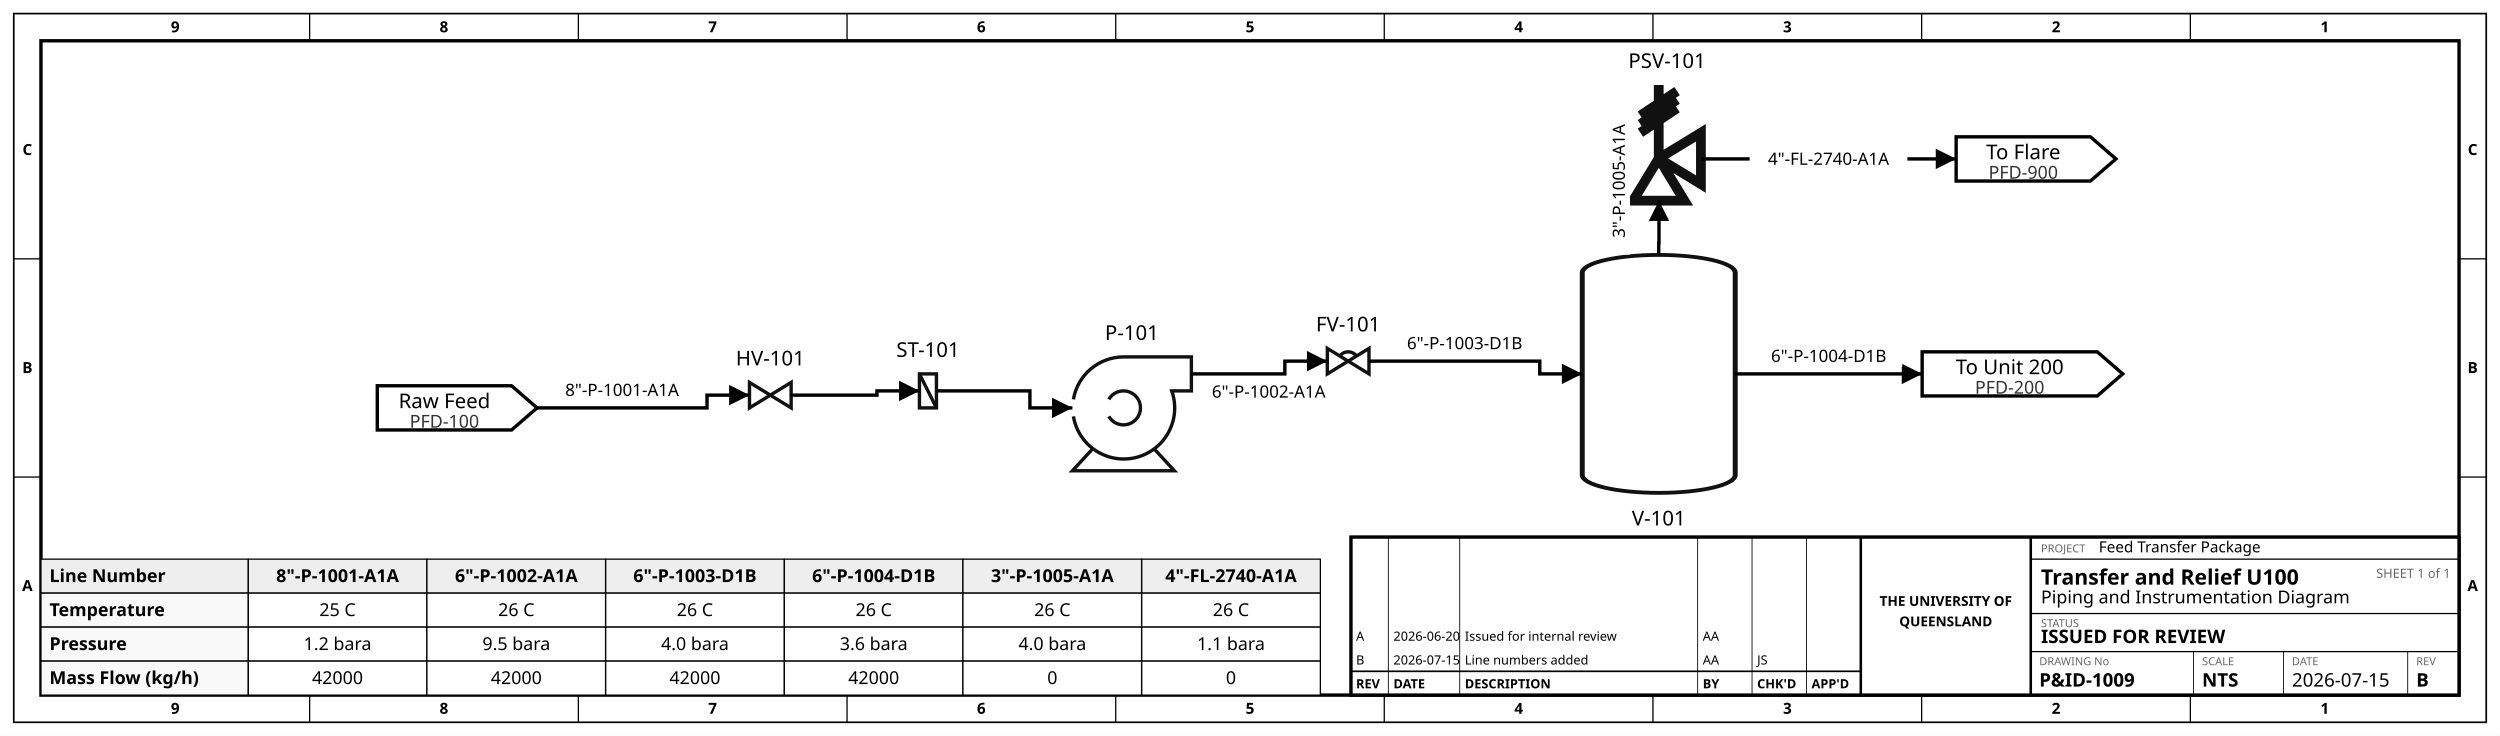
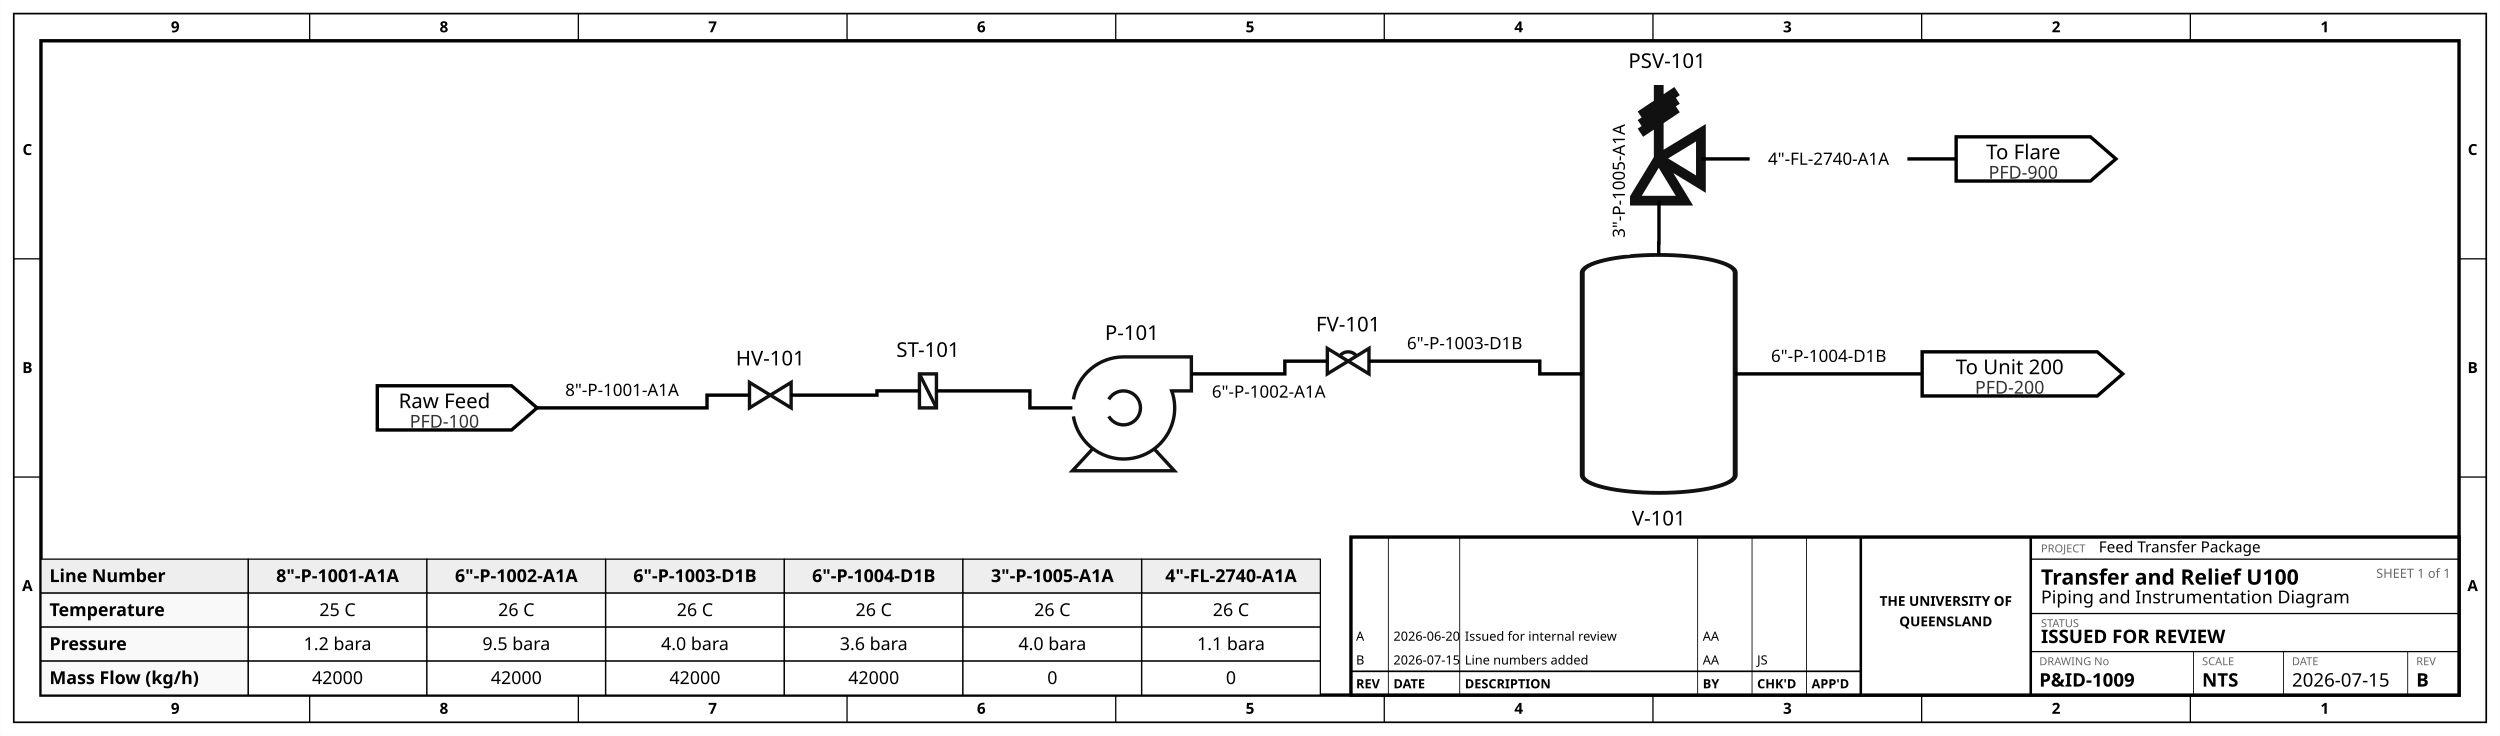
<svg xmlns="http://www.w3.org/2000/svg" width="1471" height="433" viewBox="-205.9 60.0 1470.8 433.0">
  <rect x="-205.9" y="60.0" width="1470.8" height="433.0" fill="white" />
  <rect x="-197.9" y="68.0" width="1454.8" height="417.0" fill="none" stroke="black" stroke-width="1" />
  <rect x="-181.9" y="84.0" width="1422.8" height="385.0" fill="none" stroke="black" stroke-width="2" />
  <text x="-102.9" y="79.0" font-family="sans-serif" font-size="9.0" text-anchor="middle" font-weight="bold" fill="black">9</text>
  <text x="-102.9" y="480.0" font-family="sans-serif" font-size="9.0" text-anchor="middle" font-weight="bold" fill="black">9</text>
  <line x1="-23.8" y1="68.0" x2="-23.8" y2="84.0" stroke="black" stroke-width="0.75" />
  <line x1="-23.8" y1="469.0" x2="-23.8" y2="485.0" stroke="black" stroke-width="0.75" />
  <text x="55.2" y="79.0" font-family="sans-serif" font-size="9.0" text-anchor="middle" font-weight="bold" fill="black">8</text>
  <text x="55.2" y="480.0" font-family="sans-serif" font-size="9.0" text-anchor="middle" font-weight="bold" fill="black">8</text>
  <line x1="134.3" y1="68.0" x2="134.3" y2="84.0" stroke="black" stroke-width="0.75" />
  <line x1="134.3" y1="469.0" x2="134.3" y2="485.0" stroke="black" stroke-width="0.75" />
  <text x="213.3" y="79.0" font-family="sans-serif" font-size="9.0" text-anchor="middle" font-weight="bold" fill="black">7</text>
  <text x="213.3" y="480.0" font-family="sans-serif" font-size="9.0" text-anchor="middle" font-weight="bold" fill="black">7</text>
  <line x1="292.4" y1="68.0" x2="292.4" y2="84.0" stroke="black" stroke-width="0.75" />
  <line x1="292.4" y1="469.0" x2="292.4" y2="485.0" stroke="black" stroke-width="0.75" />
  <text x="371.4" y="79.0" font-family="sans-serif" font-size="9.0" text-anchor="middle" font-weight="bold" fill="black">6</text>
  <text x="371.4" y="480.0" font-family="sans-serif" font-size="9.0" text-anchor="middle" font-weight="bold" fill="black">6</text>
  <line x1="450.5" y1="68.0" x2="450.5" y2="84.0" stroke="black" stroke-width="0.75" />
  <line x1="450.5" y1="469.0" x2="450.5" y2="485.0" stroke="black" stroke-width="0.75" />
  <text x="529.5" y="79.0" font-family="sans-serif" font-size="9.0" text-anchor="middle" font-weight="bold" fill="black">5</text>
  <text x="529.5" y="480.0" font-family="sans-serif" font-size="9.0" text-anchor="middle" font-weight="bold" fill="black">5</text>
  <line x1="608.5" y1="68.0" x2="608.5" y2="84.0" stroke="black" stroke-width="0.75" />
  <line x1="608.5" y1="469.0" x2="608.5" y2="485.0" stroke="black" stroke-width="0.75" />
  <text x="687.6" y="79.0" font-family="sans-serif" font-size="9.0" text-anchor="middle" font-weight="bold" fill="black">4</text>
  <text x="687.6" y="480.0" font-family="sans-serif" font-size="9.0" text-anchor="middle" font-weight="bold" fill="black">4</text>
  <line x1="766.6" y1="68.0" x2="766.6" y2="84.0" stroke="black" stroke-width="0.75" />
  <line x1="766.6" y1="469.0" x2="766.6" y2="485.0" stroke="black" stroke-width="0.75" />
  <text x="845.7" y="79.0" font-family="sans-serif" font-size="9.0" text-anchor="middle" font-weight="bold" fill="black">3</text>
  <text x="845.7" y="480.0" font-family="sans-serif" font-size="9.0" text-anchor="middle" font-weight="bold" fill="black">3</text>
  <line x1="924.7" y1="68.0" x2="924.7" y2="84.0" stroke="black" stroke-width="0.75" />
  <line x1="924.7" y1="469.0" x2="924.7" y2="485.0" stroke="black" stroke-width="0.75" />
  <text x="1003.8" y="79.0" font-family="sans-serif" font-size="9.0" text-anchor="middle" font-weight="bold" fill="black">2</text>
  <text x="1003.8" y="480.0" font-family="sans-serif" font-size="9.0" text-anchor="middle" font-weight="bold" fill="black">2</text>
  <line x1="1082.8" y1="68.0" x2="1082.8" y2="84.0" stroke="black" stroke-width="0.75" />
  <line x1="1082.8" y1="469.0" x2="1082.8" y2="485.0" stroke="black" stroke-width="0.75" />
  <text x="1161.9" y="79.0" font-family="sans-serif" font-size="9.0" text-anchor="middle" font-weight="bold" fill="black">1</text>
  <text x="1161.9" y="480.0" font-family="sans-serif" font-size="9.0" text-anchor="middle" font-weight="bold" fill="black">1</text>
  <text x="-189.9" y="151.2" font-family="sans-serif" font-size="9.0" text-anchor="middle" font-weight="bold" fill="black">C</text>
  <text x="1248.9" y="151.2" font-family="sans-serif" font-size="9.0" text-anchor="middle" font-weight="bold" fill="black">C</text>
  <line x1="-197.9" y1="212.3" x2="-181.9" y2="212.3" stroke="black" stroke-width="0.75" />
  <line x1="1240.9" y1="212.3" x2="1256.9" y2="212.3" stroke="black" stroke-width="0.75" />
  <text x="-189.9" y="279.5" font-family="sans-serif" font-size="9.0" text-anchor="middle" font-weight="bold" fill="black">B</text>
  <text x="1248.9" y="279.5" font-family="sans-serif" font-size="9.0" text-anchor="middle" font-weight="bold" fill="black">B</text>
  <line x1="-197.9" y1="340.7" x2="-181.9" y2="340.7" stroke="black" stroke-width="0.75" />
  <line x1="1240.9" y1="340.7" x2="1256.9" y2="340.7" stroke="black" stroke-width="0.75" />
  <text x="-189.9" y="407.8" font-family="sans-serif" font-size="9.0" text-anchor="middle" font-weight="bold" fill="black">A</text>
  <text x="1248.9" y="407.8" font-family="sans-serif" font-size="9.0" text-anchor="middle" font-weight="bold" fill="black">A</text>
  <g id="stream_table">
    <rect x="-181.9" y="389.0" width="122.0" height="20.0" fill="#eee" stroke="black" stroke-width="0.75" />
    <text x="-176.9" y="402.5" font-family="sans-serif" font-size="10.5" font-weight="bold" text-anchor="start">Line Number</text>
    <rect x="-59.9" y="389.0" width="105.1" height="20.0" fill="#eee" stroke="black" stroke-width="0.75" />
    <text x="-7.4" y="402.5" font-family="sans-serif" font-size="10.5" font-weight="bold" text-anchor="middle">8"-P-1001-A1A</text>
    <rect x="45.2" y="389.0" width="105.1" height="20.0" fill="#eee" stroke="black" stroke-width="0.75" />
    <text x="97.8" y="402.5" font-family="sans-serif" font-size="10.5" font-weight="bold" text-anchor="middle">6"-P-1002-A1A</text>
    <rect x="150.4" y="389.0" width="105.1" height="20.0" fill="#eee" stroke="black" stroke-width="0.75" />
    <text x="202.9" y="402.5" font-family="sans-serif" font-size="10.5" font-weight="bold" text-anchor="middle">6"-P-1003-D1B</text>
    <rect x="255.5" y="389.0" width="105.1" height="20.0" fill="#eee" stroke="black" stroke-width="0.75" />
    <text x="308.1" y="402.5" font-family="sans-serif" font-size="10.5" font-weight="bold" text-anchor="middle">6"-P-1004-D1B</text>
    <rect x="360.6" y="389.0" width="105.1" height="20.0" fill="#eee" stroke="black" stroke-width="0.75" />
    <text x="413.2" y="402.5" font-family="sans-serif" font-size="10.5" font-weight="bold" text-anchor="middle">3"-P-1005-A1A</text>
    <rect x="465.8" y="389.0" width="105.1" height="20.0" fill="#eee" stroke="black" stroke-width="0.75" />
    <text x="518.3" y="402.5" font-family="sans-serif" font-size="10.5" font-weight="bold" text-anchor="middle">4"-FL-2740-A1A</text>
    <rect x="-181.9" y="409.0" width="122.0" height="20.0" fill="#f9f9f9" stroke="black" stroke-width="0.75" />
    <text x="-176.9" y="422.5" font-family="sans-serif" font-size="10.5" font-weight="bold" text-anchor="start">Temperature</text>
    <rect x="-59.9" y="409.0" width="105.1" height="20.0" fill="white" stroke="black" stroke-width="0.75" />
    <text x="-7.4" y="422.5" font-family="sans-serif" font-size="10.5" text-anchor="middle">25 C</text>
    <rect x="45.2" y="409.0" width="105.1" height="20.0" fill="white" stroke="black" stroke-width="0.75" />
    <text x="97.8" y="422.5" font-family="sans-serif" font-size="10.5" text-anchor="middle">26 C</text>
    <rect x="150.4" y="409.0" width="105.1" height="20.0" fill="white" stroke="black" stroke-width="0.75" />
    <text x="202.9" y="422.5" font-family="sans-serif" font-size="10.5" text-anchor="middle">26 C</text>
    <rect x="255.5" y="409.0" width="105.1" height="20.0" fill="white" stroke="black" stroke-width="0.75" />
    <text x="308.1" y="422.5" font-family="sans-serif" font-size="10.5" text-anchor="middle">26 C</text>
    <rect x="360.6" y="409.0" width="105.1" height="20.0" fill="white" stroke="black" stroke-width="0.75" />
    <text x="413.2" y="422.5" font-family="sans-serif" font-size="10.5" text-anchor="middle">26 C</text>
    <rect x="465.8" y="409.0" width="105.1" height="20.0" fill="white" stroke="black" stroke-width="0.75" />
    <text x="518.3" y="422.5" font-family="sans-serif" font-size="10.5" text-anchor="middle">26 C</text>
    <rect x="-181.9" y="429.0" width="122.0" height="20.0" fill="#f9f9f9" stroke="black" stroke-width="0.75" />
    <text x="-176.9" y="442.5" font-family="sans-serif" font-size="10.5" font-weight="bold" text-anchor="start">Pressure</text>
    <rect x="-59.9" y="429.0" width="105.1" height="20.0" fill="white" stroke="black" stroke-width="0.75" />
    <text x="-7.4" y="442.5" font-family="sans-serif" font-size="10.5" text-anchor="middle">1.2 bara</text>
    <rect x="45.2" y="429.0" width="105.1" height="20.0" fill="white" stroke="black" stroke-width="0.75" />
    <text x="97.8" y="442.5" font-family="sans-serif" font-size="10.5" text-anchor="middle">9.5 bara</text>
    <rect x="150.4" y="429.0" width="105.1" height="20.0" fill="white" stroke="black" stroke-width="0.75" />
    <text x="202.9" y="442.5" font-family="sans-serif" font-size="10.5" text-anchor="middle">4.0 bara</text>
    <rect x="255.5" y="429.0" width="105.1" height="20.0" fill="white" stroke="black" stroke-width="0.75" />
    <text x="308.1" y="442.5" font-family="sans-serif" font-size="10.5" text-anchor="middle">3.6 bara</text>
    <rect x="360.6" y="429.0" width="105.1" height="20.0" fill="white" stroke="black" stroke-width="0.75" />
    <text x="413.2" y="442.5" font-family="sans-serif" font-size="10.5" text-anchor="middle">4.0 bara</text>
    <rect x="465.8" y="429.0" width="105.1" height="20.0" fill="white" stroke="black" stroke-width="0.75" />
    <text x="518.3" y="442.5" font-family="sans-serif" font-size="10.5" text-anchor="middle">1.1 bara</text>
    <rect x="-181.9" y="449.0" width="122.0" height="20.0" fill="#f9f9f9" stroke="black" stroke-width="0.75" />
    <text x="-176.9" y="462.5" font-family="sans-serif" font-size="10.5" font-weight="bold" text-anchor="start">Mass Flow (kg/h)</text>
    <rect x="-59.9" y="449.0" width="105.1" height="20.0" fill="white" stroke="black" stroke-width="0.75" />
    <text x="-7.4" y="462.5" font-family="sans-serif" font-size="10.5" text-anchor="middle">42000</text>
    <rect x="45.2" y="449.0" width="105.1" height="20.0" fill="white" stroke="black" stroke-width="0.75" />
    <text x="97.8" y="462.5" font-family="sans-serif" font-size="10.5" text-anchor="middle">42000</text>
    <rect x="150.4" y="449.0" width="105.1" height="20.0" fill="white" stroke="black" stroke-width="0.75" />
    <text x="202.9" y="462.5" font-family="sans-serif" font-size="10.5" text-anchor="middle">42000</text>
    <rect x="255.5" y="449.0" width="105.1" height="20.0" fill="white" stroke="black" stroke-width="0.75" />
    <text x="308.1" y="462.5" font-family="sans-serif" font-size="10.5" text-anchor="middle">42000</text>
    <rect x="360.6" y="449.0" width="105.1" height="20.0" fill="white" stroke="black" stroke-width="0.75" />
    <text x="413.2" y="462.5" font-family="sans-serif" font-size="10.5" text-anchor="middle">0</text>
    <rect x="465.8" y="449.0" width="105.1" height="20.0" fill="white" stroke="black" stroke-width="0.75" />
    <text x="518.3" y="462.5" font-family="sans-serif" font-size="10.5" text-anchor="middle">0</text>
  </g>
  <rect x="588.9" y="376.0" width="652.0" height="93.0" fill="white" stroke="black" stroke-width="2" />
  <line x1="888.9" y1="376.0" x2="888.9" y2="469.0" stroke="black" stroke-width="1.5" />
  <line x1="988.9" y1="376.0" x2="988.9" y2="469.0" stroke="black" stroke-width="1.5" />
  <line x1="588.9" y1="455.0" x2="888.9" y2="455.0" stroke="black" stroke-width="1" />
  <line x1="610.9" y1="376.0" x2="610.9" y2="469.0" stroke="black" stroke-width="0.5" />
  <line x1="652.9" y1="376.0" x2="652.9" y2="469.0" stroke="black" stroke-width="0.5" />
  <line x1="792.9" y1="376.0" x2="792.9" y2="469.0" stroke="black" stroke-width="0.5" />
  <line x1="824.9" y1="376.0" x2="824.9" y2="469.0" stroke="black" stroke-width="0.5" />
  <line x1="856.9" y1="376.0" x2="856.9" y2="469.0" stroke="black" stroke-width="0.5" />
  <text x="591.9" y="465.0" font-family="sans-serif" font-size="7.5" text-anchor="start" font-weight="bold" fill="black">REV</text>
  <text x="613.9" y="465.0" font-family="sans-serif" font-size="7.5" text-anchor="start" font-weight="bold" fill="black">DATE</text>
  <text x="655.9" y="465.0" font-family="sans-serif" font-size="7.5" text-anchor="start" font-weight="bold" fill="black">DESCRIPTION</text>
  <text x="795.9" y="465.0" font-family="sans-serif" font-size="7.5" text-anchor="start" font-weight="bold" fill="black">BY</text>
  <text x="827.9" y="465.0" font-family="sans-serif" font-size="7.5" text-anchor="start" font-weight="bold" fill="black">CHK'D</text>
  <text x="859.9" y="465.0" font-family="sans-serif" font-size="7.5" text-anchor="start" font-weight="bold" fill="black">APP'D</text>
  <text x="591.9" y="451.0" font-family="sans-serif" font-size="7.5" text-anchor="start" fill="black">B</text>
  <text x="613.9" y="451.0" font-family="sans-serif" font-size="7.5" text-anchor="start" fill="black">2026-07-15</text>
  <text x="655.9" y="451.0" font-family="sans-serif" font-size="7.5" text-anchor="start" fill="black">Line numbers added</text>
  <text x="795.9" y="451.0" font-family="sans-serif" font-size="7.5" text-anchor="start" fill="black">AA</text>
  <text x="827.9" y="451.0" font-family="sans-serif" font-size="7.5" text-anchor="start" fill="black">JS</text>
  <text x="859.9" y="451.0" font-family="sans-serif" font-size="7.5" text-anchor="start" fill="black" />
  <text x="591.9" y="437.0" font-family="sans-serif" font-size="7.5" text-anchor="start" fill="black">A</text>
  <text x="613.9" y="437.0" font-family="sans-serif" font-size="7.5" text-anchor="start" fill="black">2026-06-20</text>
  <text x="655.9" y="437.0" font-family="sans-serif" font-size="7.5" text-anchor="start" fill="black">Issued for internal review</text>
  <text x="795.9" y="437.0" font-family="sans-serif" font-size="7.5" text-anchor="start" fill="black">AA</text>
  <text x="827.9" y="437.0" font-family="sans-serif" font-size="7.5" text-anchor="start" fill="black" />
  <text x="859.9" y="437.0" font-family="sans-serif" font-size="7.5" text-anchor="start" fill="black" />
  <text x="938.9" y="416.5" font-family="sans-serif" font-size="8.0" text-anchor="middle" font-weight="bold" fill="black">THE UNIVERSITY OF</text>
  <text x="938.9" y="428.5" font-family="sans-serif" font-size="8.0" text-anchor="middle" font-weight="bold" fill="black">QUEENSLAND</text>
  <text x="994.9" y="385.0" font-family="sans-serif" font-size="6.5" text-anchor="start" fill="#666">PROJECT</text>
  <text x="1028.9" y="385.0" font-family="sans-serif" font-size="9.0" text-anchor="start" fill="black">Feed Transfer Package</text>
  <line x1="988.9" y1="389.0" x2="1240.9" y2="389.0" stroke="black" stroke-width="0.75" />
  <line x1="988.9" y1="421.0" x2="1240.9" y2="421.0" stroke="black" stroke-width="0.75" />
  <line x1="988.9" y1="443.4" x2="1240.9" y2="443.4" stroke="black" stroke-width="0.75" />
  <text x="994.9" y="404.0" font-family="sans-serif" font-size="12.5" text-anchor="start" font-weight="bold" fill="black">Transfer and Relief U100</text>
  <text x="994.9" y="415.0" font-family="sans-serif" font-size="10.5" text-anchor="start" fill="black">Piping and Instrumentation Diagram</text>
  <text x="1235.9" y="400.0" font-family="sans-serif" font-size="7.5" text-anchor="end" fill="#666">SHEET 1 of 1</text>
  <text x="994.9" y="429.0" font-family="sans-serif" font-size="6.5" text-anchor="start" fill="#666">STATUS</text>
  <text x="994.9" y="438.4" font-family="sans-serif" font-size="11.0" text-anchor="start" font-weight="bold" fill="black">ISSUED FOR REVIEW</text>
  <text x="993.9" y="451.4" font-family="sans-serif" font-size="6.5" text-anchor="start" fill="#666">DRAWING No</text>
  <text x="993.9" y="464.0" font-family="sans-serif" font-size="11.0" text-anchor="start" font-weight="bold" fill="black">P&amp;ID-1009</text>
  <line x1="1084.7" y1="443.4" x2="1084.7" y2="469.0" stroke="black" stroke-width="0.5" />
  <text x="1089.7" y="451.4" font-family="sans-serif" font-size="6.5" text-anchor="start" fill="#666">SCALE</text>
  <text x="1089.7" y="464.0" font-family="sans-serif" font-size="11.0" text-anchor="start" font-weight="bold" fill="black">NTS</text>
  <line x1="1137.6" y1="443.4" x2="1137.6" y2="469.0" stroke="black" stroke-width="0.5" />
  <text x="1142.6" y="451.4" font-family="sans-serif" font-size="6.5" text-anchor="start" fill="#666">DATE</text>
  <text x="1142.6" y="464.0" font-family="sans-serif" font-size="11.0" text-anchor="start" fill="black">2026-07-15</text>
  <line x1="1210.7" y1="443.4" x2="1210.7" y2="469.0" stroke="black" stroke-width="0.5" />
  <text x="1215.7" y="451.4" font-family="sans-serif" font-size="6.5" text-anchor="start" fill="#666">REV</text>
  <text x="1215.7" y="464.0" font-family="sans-serif" font-size="11.0" text-anchor="start" font-weight="bold" fill="black">B</text>
  <defs>
-     <marker id="arrow_black" viewBox="0 0 10 10" refX="10" refY="5" markerWidth="12" markerHeight="12" markerUnits="userSpaceOnUse" orient="auto-start-reverse">
-       <path d="M 0 0 L 10 5 L 0 10 z" fill="black" />
-     </marker>
    <symbol id="sym_fitting_strainer" viewBox="0 0 10.0 20.0" overflow="visible">
      <g transform="scale(0.25)">
        <rect x="0.0" y="0.0" width="40.0" height="80.0" fill="none" stroke="#111" stroke-width="8.0" />
        <path d="M 0.0 0.0 L 40.0 80.0" fill="none" stroke="#111" stroke-width="8.0" />
      </g>
    </symbol>
    <symbol id="sym_pump" viewBox="0 0 70.0 67.0" overflow="visible">
      <path d="M 12.0 54.0 L 0.0 67.0 L 60.0 67.0 L 48.0 54.0" fill="none" stroke="#111" stroke-width="2.0" />
      <path d="M 0.6 25.0 A 30.0 30.0 0.0 0 1 30.0 0.0 L 70.0 0.0 L 70.0 20.0 L 58.45 20.0 A 30.0 30.0 0.0 0 1 51.859 50.83 A 30.0 30.0 0.0 0 1 21.341 58.742 A 30.0 30.0 0.0 0 1 0.6 35.0" fill="none" stroke="#111" stroke-width="2.0" />
      <path d="M 21.4 25.0 A 10.0 10.0 0.0 1 1 21.4 35.0" fill="none" stroke="#111" stroke-width="2.0" />
    </symbol>
    <symbol id="sym_valve_control" viewBox="0 0 24.5 15.0" overflow="visible">
      <g transform="scale(0.25)">
        <path d="M 0.0 60.0 L 0.0 0.0 L 98.0 60.0 L 98.0 0.0 Z" fill="none" stroke="#111" stroke-width="8.0" />
        <path d="M 29.0 18.0 A 25.0 25.0 0.0 0 1 69.0 18.0" fill="none" stroke="#111" stroke-width="8.0" />
      </g>
    </symbol>
    <symbol id="sym_valve" viewBox="0 0 24.5 15.0" overflow="visible">
      <g transform="scale(0.25)">
        <path d="M 0.0 60.0 L 0.0 0.0 L 98.0 60.0 L 98.0 0.0 Z" fill="none" stroke="#111" stroke-width="8.0" />
      </g>
    </symbol>
    <symbol id="sym_valve_psv" viewBox="0 0 13.9 23.6" preserveAspectRatio="none" overflow="visible">
      <g transform="scale(0.25)">
        <path d="M 0.0 94.5 L 21.0 60.0 L 55.5 39.0 L 55.5 81.0 L 21.0 60.0 L 42.0 94.5 Z M 21.0 61.0 L 21.0 0.0 M 6.0 39.0 L 36.0 19.0 M 6.0 32.0 L 36.0 12.0 M 6.0 25.0 L 36.0 5.0" fill="none" stroke="#111" stroke-width="8.0" />
      </g>
    </symbol>
    <symbol id="sym_vessel" viewBox="0 0 62.0 100.0" preserveAspectRatio="none" overflow="visible">
      <g transform="scale(0.62, 0.5)">
        <path d="M 0.0 15.0 A 50.0 15.0 0.0 0 1 50.0 0.0 A 50.0 15.0 0.0 0 1 100.0 15.0 L 100.0 185.0 A 50.0 15.0 0.0 0 1 50.0 200.0 A 50.0 15.0 0.0 0 1 0.0 185.0 Z" fill="none" stroke="#111" stroke-width="3.226" />
      </g>
    </symbol>
  </defs>
  <g id="units">
    <polygon points="16.0,287 95,287 110,300 95,313 16.0,313" fill="transparent" stroke="black" stroke-width="2" />
    <text x="55.5" y="296" font-family="sans-serif" font-size="12" text-anchor="middle" dominant-baseline="middle">Raw Feed</text>
    <text x="55.5" y="308" font-family="sans-serif" font-size="10.5" text-anchor="middle" dominant-baseline="middle" fill="#333">PFD-100</text>
    <use href="#sym_valve" x="235" y="285" width="24.5" height="15.0" />
    <use href="#sym_fitting_strainer" x="335" y="280" width="10.0" height="20.0" />
    <use href="#sym_pump" x="425" y="270" width="70.0" height="67.0" />
    <use href="#sym_valve_control" x="575" y="265" width="24.5" height="15.0" />
    <use href="#sym_vessel" x="725" y="210" width="90" height="140" />
    <use href="#sym_valve_psv" x="754.89" y="110" width="40" height="68" />
    <polygon points="945,140.508 1024.0,140.508 1039.0,153.508 1024.0,166.508 945,166.508" fill="transparent" stroke="black" stroke-width="2" />
    <text x="984.5" y="149.508" font-family="sans-serif" font-size="12" text-anchor="middle" dominant-baseline="middle">To Flare</text>
    <text x="984.5" y="161.508" font-family="sans-serif" font-size="10.5" text-anchor="middle" dominant-baseline="middle" fill="#333">PFD-900</text>
    <polygon points="925,267 1028.0,267 1043.0,280 1028.0,293 925,293" fill="transparent" stroke="black" stroke-width="2" />
    <text x="976.5" y="276" font-family="sans-serif" font-size="12" text-anchor="middle" dominant-baseline="middle">To Unit 200</text>
    <text x="976.5" y="288" font-family="sans-serif" font-size="10.5" text-anchor="middle" dominant-baseline="middle" fill="#333">PFD-200</text>
  </g>
  <g id="streams">
-     <path d="M 110.0,300.0 L 210.0,300.0 L 210.0,292.5 L 235.0,292.5" fill="none" stroke="black" stroke-width="2" marker-end="url(#arrow_black)" />
-     <path d="M 259.5,292.5 L 310.0,292.5 L 310.0,290.0 L 335.0,290.0" fill="none" stroke="black" stroke-width="2" marker-end="url(#arrow_black)" />
-     <path d="M 345.0,290.0 L 400.0,290.0 L 400.0,300.0 L 425.0,300.0" fill="none" stroke="black" stroke-width="2" marker-end="url(#arrow_black)" />
-     <path d="M 495.0,280.0 L 550.0,280.0 L 550.0,272.5 L 575.0,272.5" fill="none" stroke="black" stroke-width="2" marker-end="url(#arrow_black)" />
-     <path d="M 599.5,272.5 L 700.0,272.5 L 700.0,280.0 L 725.0,280.0" fill="none" stroke="black" stroke-width="2" marker-end="url(#arrow_black)" />
-     <path d="M 815.0,280.0 L 925,280.0" fill="none" stroke="black" stroke-width="2" marker-end="url(#arrow_black)" />
-     <path d="M 770.0,210.0 L 770.0,203.0 L 770.144,203.0 L 770.144,178.0" fill="none" stroke="black" stroke-width="2" marker-end="url(#arrow_black)" />
-     <path d="M 794.892,153.508 L 945,153.508" fill="none" stroke="black" stroke-width="2" marker-end="url(#arrow_black)" />
+     <path d="M 110.0,300.0 L 210.0,300.0 L 210.0,292.5 L 235.0,292.5" fill="none" stroke="black" stroke-width="2" />
+     <path d="M 259.5,292.5 L 310.0,292.5 L 310.0,290.0 L 335.0,290.0" fill="none" stroke="black" stroke-width="2" />
+     <path d="M 345.0,290.0 L 400.0,290.0 L 400.0,300.0 L 425.0,300.0" fill="none" stroke="black" stroke-width="2" />
+     <path d="M 495.0,280.0 L 550.0,280.0 L 550.0,272.5 L 575.0,272.5" fill="none" stroke="black" stroke-width="2" />
+     <path d="M 599.5,272.5 L 700.0,272.5 L 700.0,280.0 L 725.0,280.0" fill="none" stroke="black" stroke-width="2" />
+     <path d="M 815.0,280.0 L 925,280.0" fill="none" stroke="black" stroke-width="2" />
+     <path d="M 770.0,210.0 L 770.0,203.0 L 770.144,203.0 L 770.144,178.0" fill="none" stroke="black" stroke-width="2" />
+     <path d="M 794.892,153.508 L 945,153.508" fill="none" stroke="black" stroke-width="2" />
    <rect x="116.7" y="283.0" width="86.6" height="13.0" fill="white" />
    <text x="160.0" y="289.5" font-family="sans-serif" font-size="10" text-anchor="middle" dominant-baseline="middle" fill="black">8"-P-1001-A1A</text>
    <rect x="497.2" y="284.0" width="86.6" height="13.0" fill="white" />
    <text x="540.5" y="290.5" font-family="sans-serif" font-size="10" text-anchor="middle" dominant-baseline="middle" fill="black">6"-P-1002-A1A</text>
    <rect x="612.5" y="255.5" width="86.6" height="13.0" fill="white" />
    <text x="655.8" y="262.0" font-family="sans-serif" font-size="10" text-anchor="middle" dominant-baseline="middle" fill="black">6"-P-1003-D1B</text>
    <rect x="826.7" y="263.0" width="86.6" height="13.0" fill="white" />
    <text x="870.0" y="269.5" font-family="sans-serif" font-size="10" text-anchor="middle" dominant-baseline="middle" fill="black">6"-P-1004-D1B</text>
    <rect x="740.1" y="123.2" width="13.0" height="86.6" fill="white" />
    <text x="746.6" y="166.5" font-family="sans-serif" font-size="10" text-anchor="middle" dominant-baseline="middle" fill="black" transform="rotate(-90, 746.6, 166.5)">3"-P-1005-A1A</text>
    <rect x="823.5" y="147.0" width="92.8" height="13.0" fill="white" />
    <text x="869.9" y="153.5" font-family="sans-serif" font-size="10" text-anchor="middle" dominant-baseline="middle" fill="black">4"-FL-2740-A1A</text>
  </g>
  <g id="unit_labels">
    <rect x="223.4" y="263.0" width="47.6" height="15.0" fill="white" />
    <text x="247.25" y="275" font-family="sans-serif" font-size="12" text-anchor="middle" dominant-baseline="baseline">HV-101</text>
    <rect x="316.2" y="258.0" width="47.6" height="15.0" fill="white" />
    <text x="340.0" y="270" font-family="sans-serif" font-size="12" text-anchor="middle" dominant-baseline="baseline">ST-101</text>
    <rect x="439.5" y="248.0" width="41.0" height="15.0" fill="white" />
    <text x="460.0" y="260" font-family="sans-serif" font-size="12" text-anchor="middle" dominant-baseline="baseline">P-101</text>
    <rect x="563.5" y="243.0" width="47.6" height="15.0" fill="white" />
    <text x="587.25" y="255" font-family="sans-serif" font-size="12" text-anchor="middle" dominant-baseline="baseline">FV-101</text>
    <rect x="749.5" y="357.5" width="41.0" height="15.0" fill="white" />
    <text x="770.0" y="365" font-family="sans-serif" font-size="12" text-anchor="middle" dominant-baseline="middle">V-101</text>
    <rect x="747.8" y="88.0" width="54.2" height="15.0" fill="white" />
    <text x="774.892" y="100" font-family="sans-serif" font-size="12" text-anchor="middle" dominant-baseline="baseline">PSV-101</text>
  </g>
</svg>
